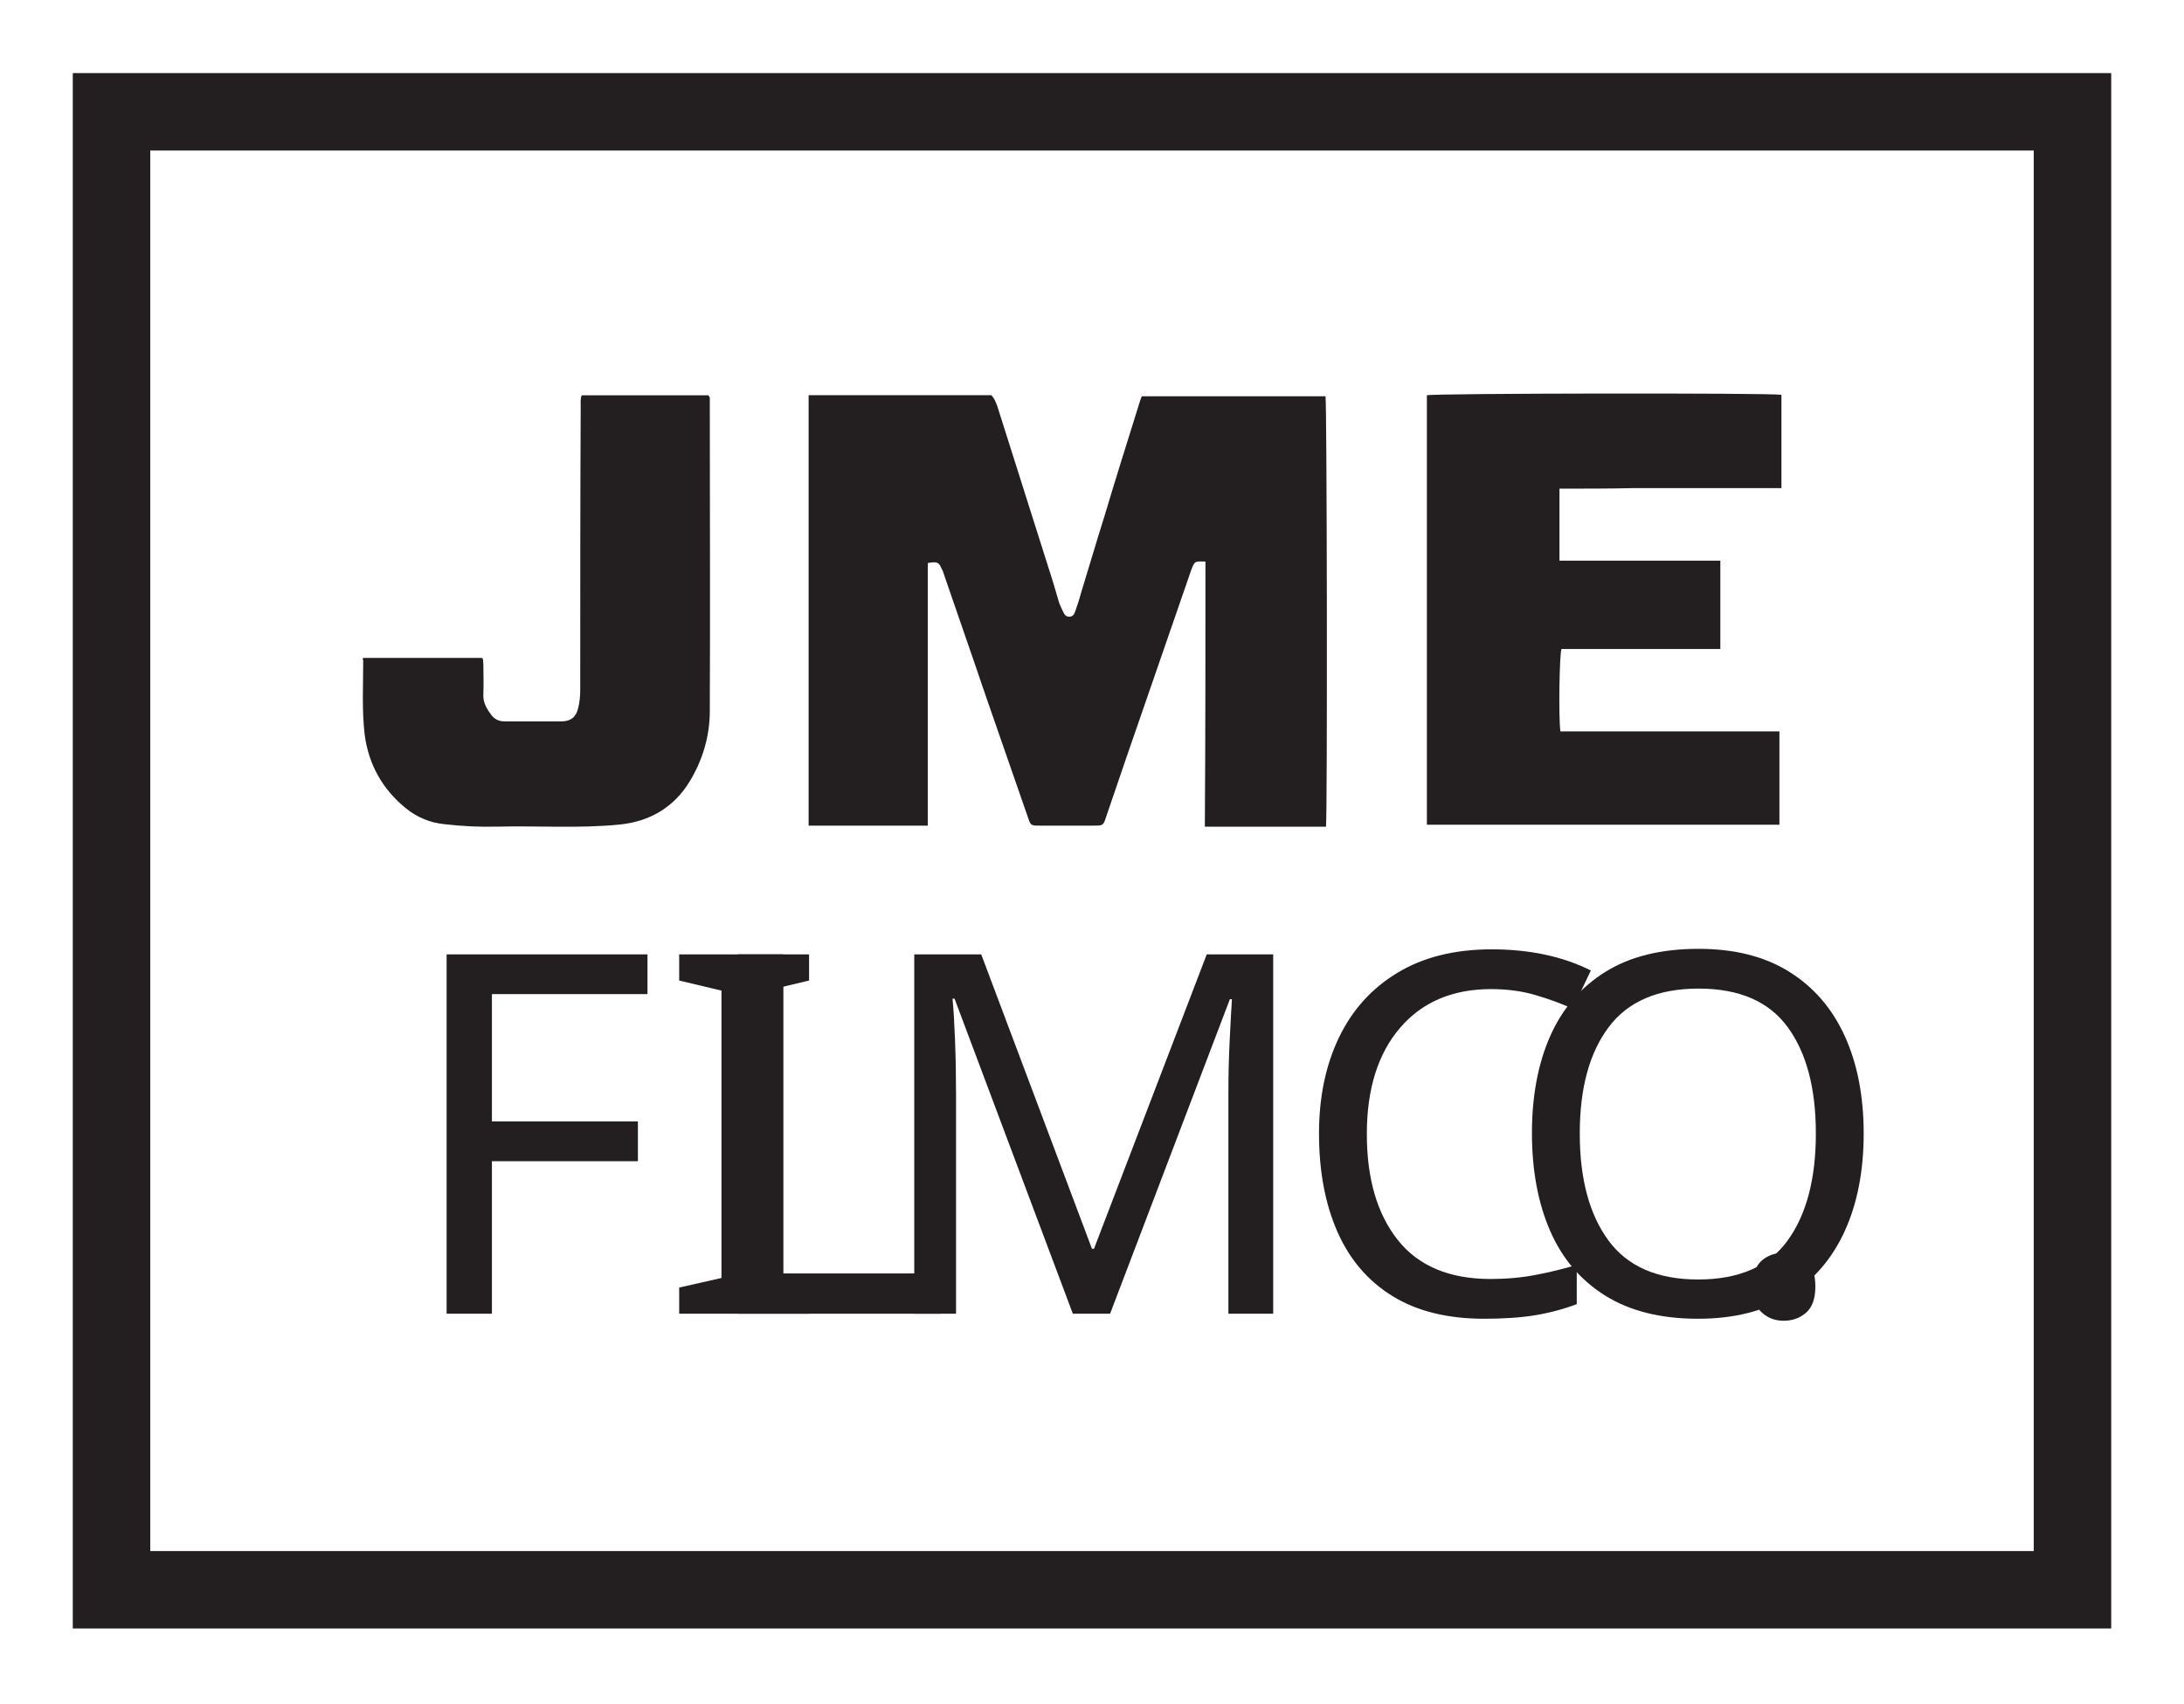
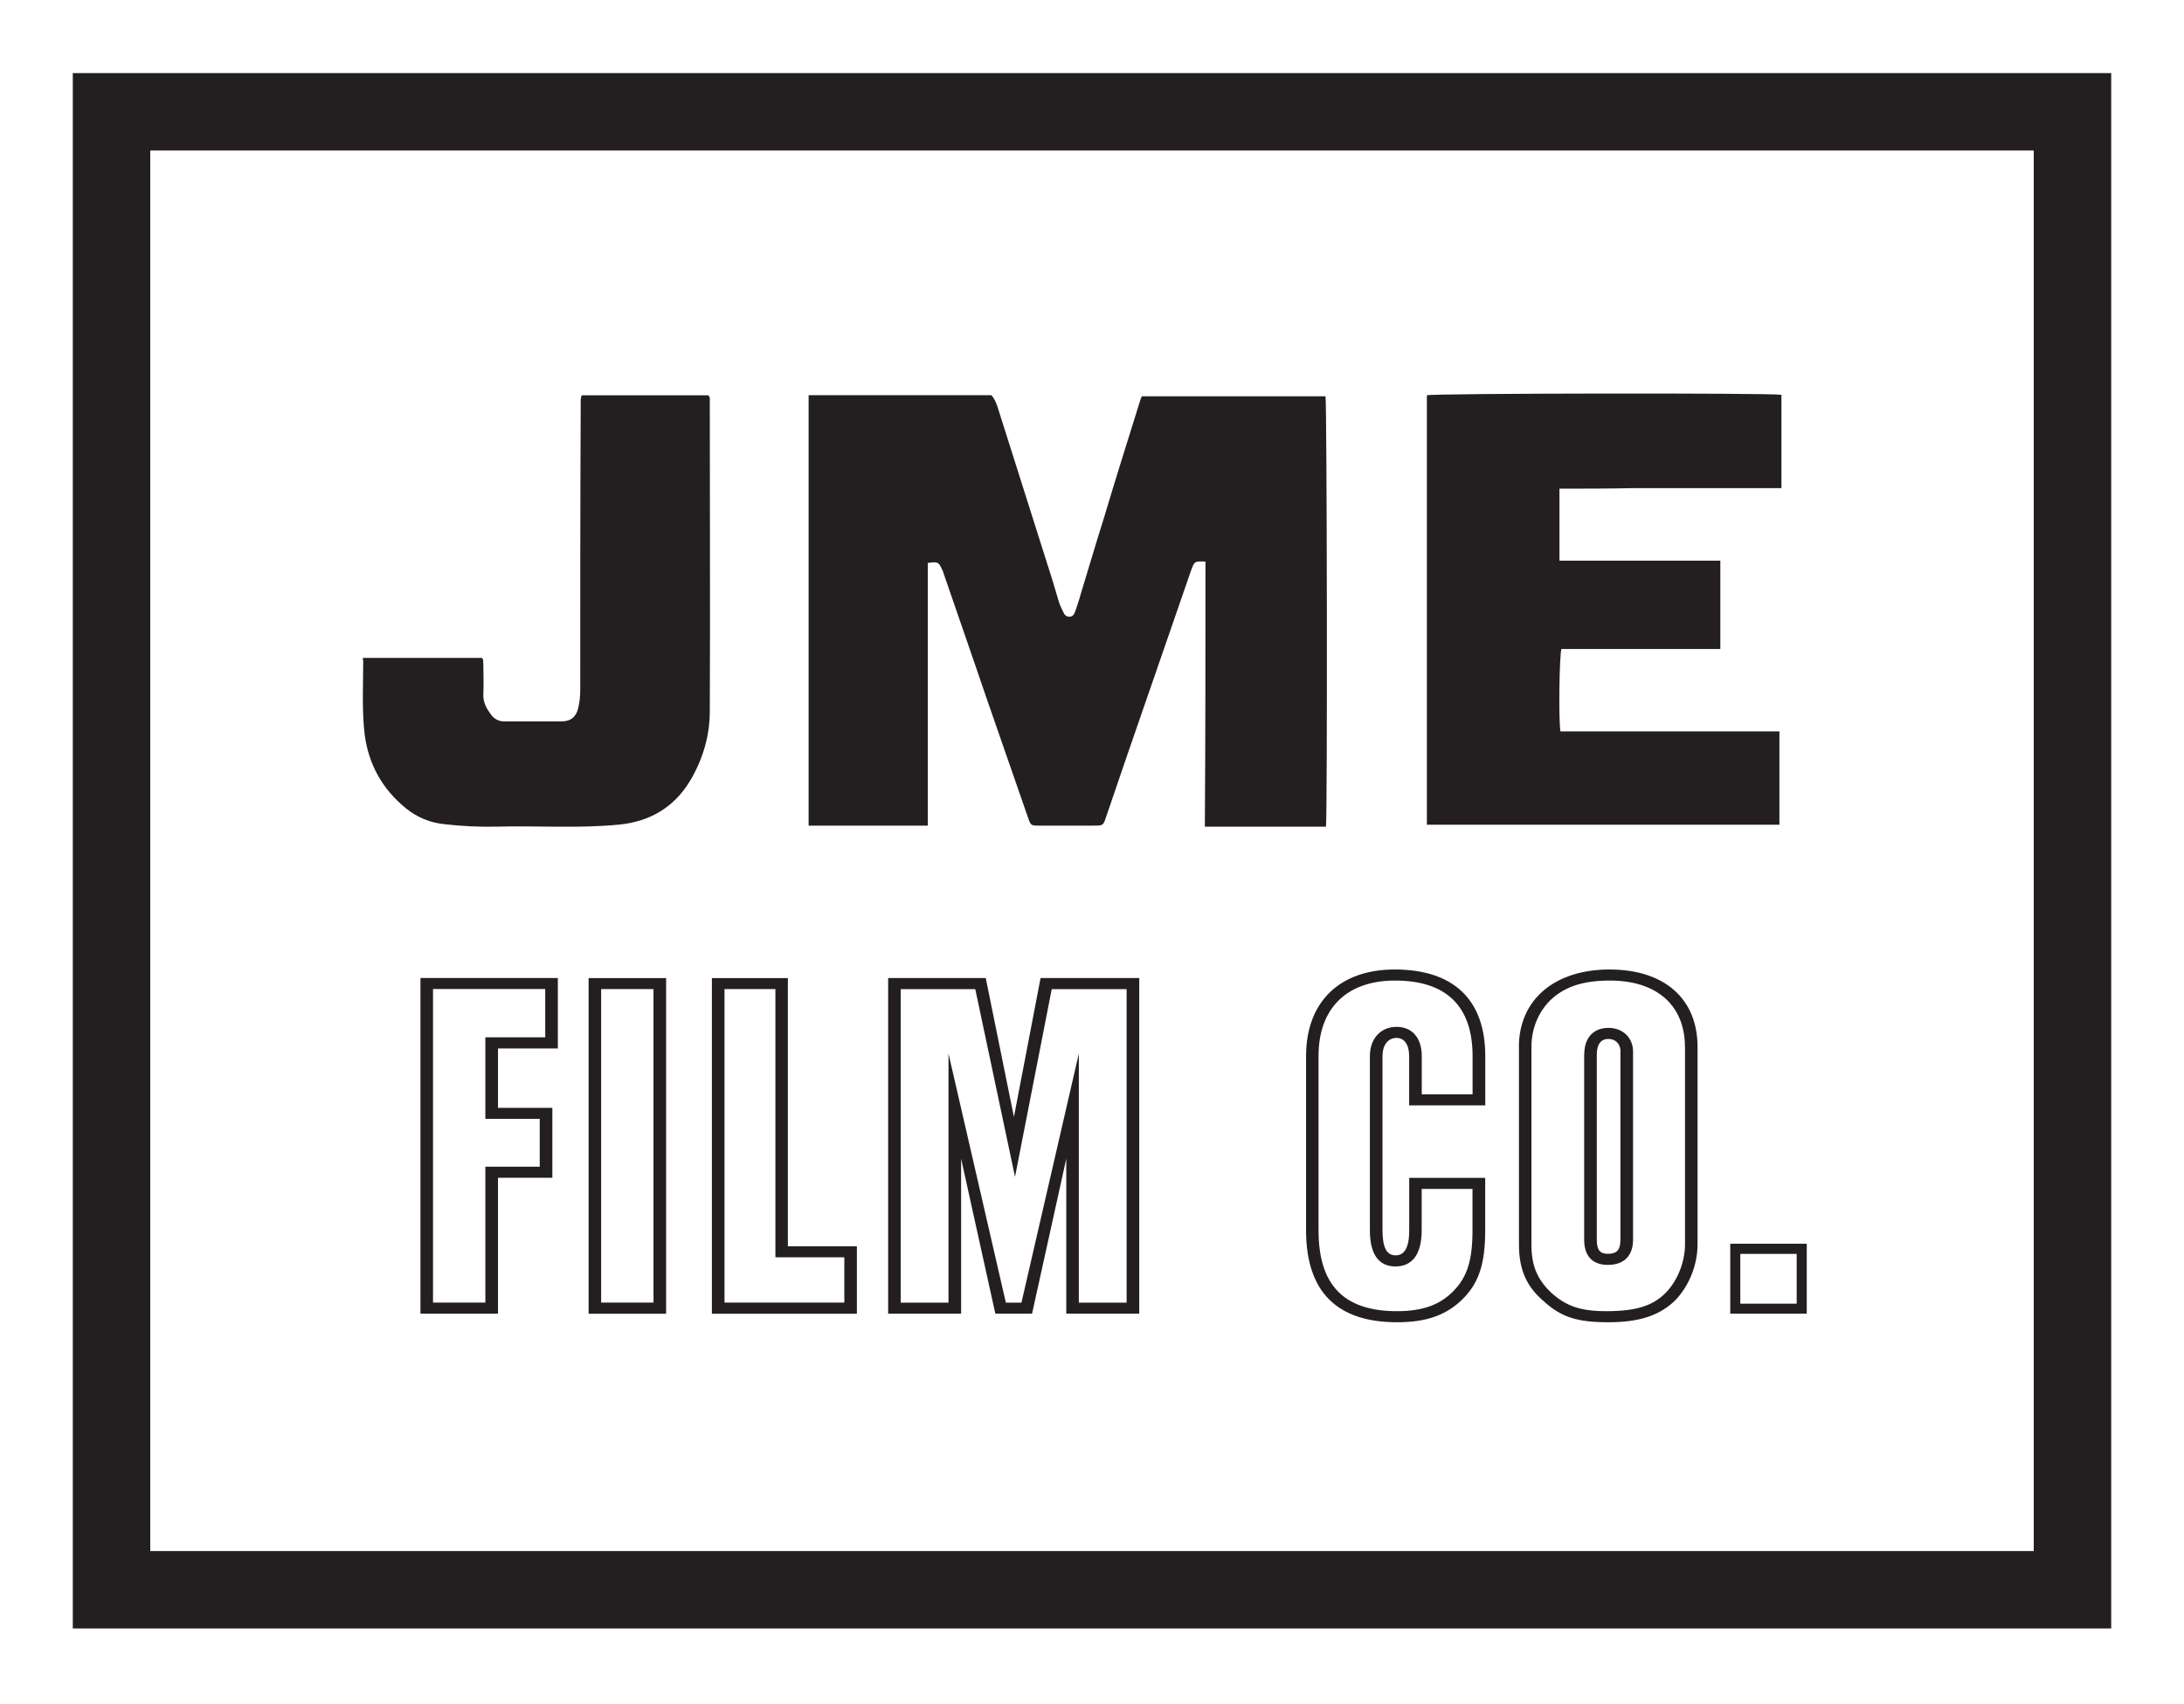
- <svg xmlns="http://www.w3.org/2000/svg" enable-background="new 0 0 2820 2200" viewBox="0 0 2820 2200" xml:space="preserve">
+ <svg xmlns="http://www.w3.org/2000/svg" enable-background="new 0 0 2820 2200" viewBox="0 0 2820 2200">
  <path d="m1556.5 725.3c-14.1-.6-14.1-.6-18.6 11.5-28.2 81.4-55.8 161.6-84 243-8.3 25-17.3 50-25.6 75-3.8 11.5-3.8 11.5-16.7 11.5-23.1 0-46.2 0-69.2 0-11.5 0-11.5 0-15.4-11.5-18-51.9-35.9-103.2-53.9-155.2-18-53.2-36.5-105.8-54.5-158.4-.6-1.9-1.3-4.5-2.6-6.4-3.8-9-5.8-9.6-18-7.7v339.2c-51.9 0-102.6 0-153.9 0 0-185.3 0-369.9 0-555.9h235.9c3.8 3.8 5.8 9 7.7 14.1 21.8 69.2 43.6 137.2 65.4 206.5 5.1 15.4 9.6 30.8 14.1 46.2 1.3 4.5 3.8 9 5.8 13.5 1.3 3.2 3.8 5.8 7.7 5.8 4.5 0 6.4-3.2 7.7-7.1 2.6-7.7 5.1-14.7 7.1-22.4 10.3-33.3 19.9-66.7 30.1-98.7 14.7-49.4 30.1-98.1 45.5-147.5.6-2.6 1.9-5.8 3.2-9h237.2c1.9 7.7 2.6 541.8.6 555.9-51.9 0-103.2 0-156.4 0 .8-116 .8-228.2.8-342.4z" fill="#231f20" />
  <path d="m2013.6 631.1v93h207.7v114.1c-68.6 0-137.2 0-205.2 0-2.6 9-3.8 88.5-1.3 106.4h282.8v120.5c-151.3 0-303.3 0-455.2 0 0-184.7 0-369.9 0-554.6 7.7-2.6 442.4-3.2 457.8-.6v120.5c-31.4 0-62.8 0-94.3 0-32.1 0-64.1 0-96.2 0-32 .7-63.4.7-96.1.7z" fill="#231f20" />
  <path d="m469 849.7h153.2c2.6 1.9 1.3 5.1 1.9 8.3 0 12.8.6 25.6 0 38.5-.6 10.9 4.5 19.2 10.3 26.9 3.8 5.1 9.6 8.3 16.7 8.3h73.7c12.2 0 19.2-5.8 21.8-17.3 1.9-7.7 2.6-15.4 2.6-23.7 0-121.8 0-244.3.6-366.1 0-4.5-.6-9 1.3-14.1h163.5c2.6 2.6 1.9 5.8 1.9 8.3 0 132.7.6 266.1 0 399.4 0 32.1-9 62.8-25.6 90.4-20.5 34-51.9 52.6-91.7 56.4-52.6 5.1-104.5 1.3-157.1 2.6-23.1.6-46.2-.6-68.6-3.2-18.6-1.9-35.3-9-49.4-20.5-30.1-24.4-48.1-56.4-53.2-94.9-3.8-32.1-1.9-64.8-1.9-96.2-1.2-1.8-.6-1.8 0-3.1z" fill="#231f20" />
  <path d="m144 144.4h2532v1908.8h-2532z" fill="none" stroke="#231f20" stroke-miterlimit="10" stroke-width="100" />
  <g fill="#231f20">
-     <text font-family="'GothicOutTitDOT'" font-size="650" transform="translate(513.62 1696.67)">FI</text>
-     <text font-family="'GothicOutTitDOT'" font-size="650" letter-spacing="5" transform="translate(889.97 1696.67)">L</text>
-     <text font-family="'GothicOutTitDOT'" font-size="650" transform="translate(1117.46 1696.67)">M </text>
-     <text font-family="'GothicOutTitDOT'" font-size="650" transform="translate(1663.46 1696.67)">C</text>
-     <text font-family="'GothicOutTitDOT'" font-size="650" transform="translate(1938.4 1696.67)">O</text>
-     <text font-family="'GothicOutTitDOT'" font-size="650" transform="translate(2216.59 1696.67)">.</text>
+     <g enable-background="new">
+       <path d="m720.3 1354.1h-77.3v76.7h70.2v90.3h-70.2v175.5h-100.1v-433.5h177.4zm-161.2-76.7v404.9h67.6v-175.5h70.2v-61.8h-70.2v-105.3h77.3v-62.4h-144.9z" />
+       <path d="m860.1 1696.7h-100.1v-433.5h100.1zm-83.9-419.3v404.9h67.6v-404.9z" />
+     </g>
+     <path d="m1017.4 1609.6h89v87.1h-187.2v-433.5h98.1v346.4zm-81.9-332.2v404.9h154.7v-58.5h-89v-346.4z" />
+     <path d="m1272.8 1263.1 36.4 179.4 34.4-179.4h127.4v433.5h-94.2v-200.2l-44.2 200.2h-47.4l-44.2-200.2v200.2h-94.2v-433.5zm-109.8 419.3h61.7v-321.7l74.1 321.7h20.1l74.1-321.7v321.7h61.7v-404.9h-96.7l-47.4 242.4-51.3-242.4h-96.3z" />
+     <path d="m1819.5 1427.6v-63.7c0-14.3-5.9-23.4-16.2-23.4-11.1 0-18.2 9.1-18.2 23.4v224.9c0 22.1 5.2 32.5 16.9 32.5s17.6-10.4 17.6-32.5v-67.6h98.1v67.6c0 44.2-8.4 69.5-31.2 91-20.8 19.5-46.2 27.9-82.5 27.9-78 0-117.6-39.6-117.6-118.9v-224.9c0-69.5 42.9-111.8 114.4-111.8 76 0 117 39 117 111.8v63.7zm81.9-63.7c0-64.3-33.8-97.5-100.1-97.5-62.4 0-98.8 35.8-98.8 97.5v224.9c0 70.8 32.5 104.6 101.4 104.6 32.5 0 54.6-7.8 72.1-25.3 18.2-18.2 25.3-39.6 25.3-79.3v-53.3h-65.6v53.3c0 30.5-11.7 46.8-33.8 46.8s-33.1-16.2-33.1-46.8v-224.9c0-22.1 13.6-37.7 34.5-37.7 20.1 0 32.5 14.3 32.5 37.7v49.4h65.6z" />
+     <path d="m1961.2 1352.2c0-61.1 46.1-100.1 117-100.1s113.7 37.7 113.7 100.1v254.8c0 26.6-11 53.9-28.6 72.1-19.5 19.5-46.1 28.6-86.4 28.6s-61.1-6.5-83.8-27.3c-22.8-19.5-31.8-41.6-31.8-73.4v-254.8zm214.4 0c0-53.9-36.4-85.8-96.8-85.8-33.2 0-55.9 7.1-74.1 22.7-17.5 15.6-27.3 38.4-27.3 63v254.9c0 27.3 7.1 44.8 25.4 62.4 19.5 17.5 37.7 24 71.5 24 39 0 61.1-7.2 78-25.3 14.3-15.6 23.4-39 23.4-61.1v-254.8zm-130 9.7c0-21.4 11.7-34.4 31.2-34.4 18.8 0 31.8 13 31.8 30.5v243.1c0 20.8-11.7 32.5-32.5 32.5-19.5 0-30.6-11-30.6-32.5v-239.2zm46.8-3.9c0-9.8-6.5-16.2-15.6-16.2-9.8 0-15 7.1-15 20.1v239.2c0 13 3.9 18.2 14.3 18.2 11.7 0 16.2-5.2 16.2-18.2v-243.1z" />
+     <path d="m2332.9 1606.3v90.3h-98.8v-90.3zm-85.8 77.4h72.8v-64.3h-72.8z" />
  </g>
</svg>
